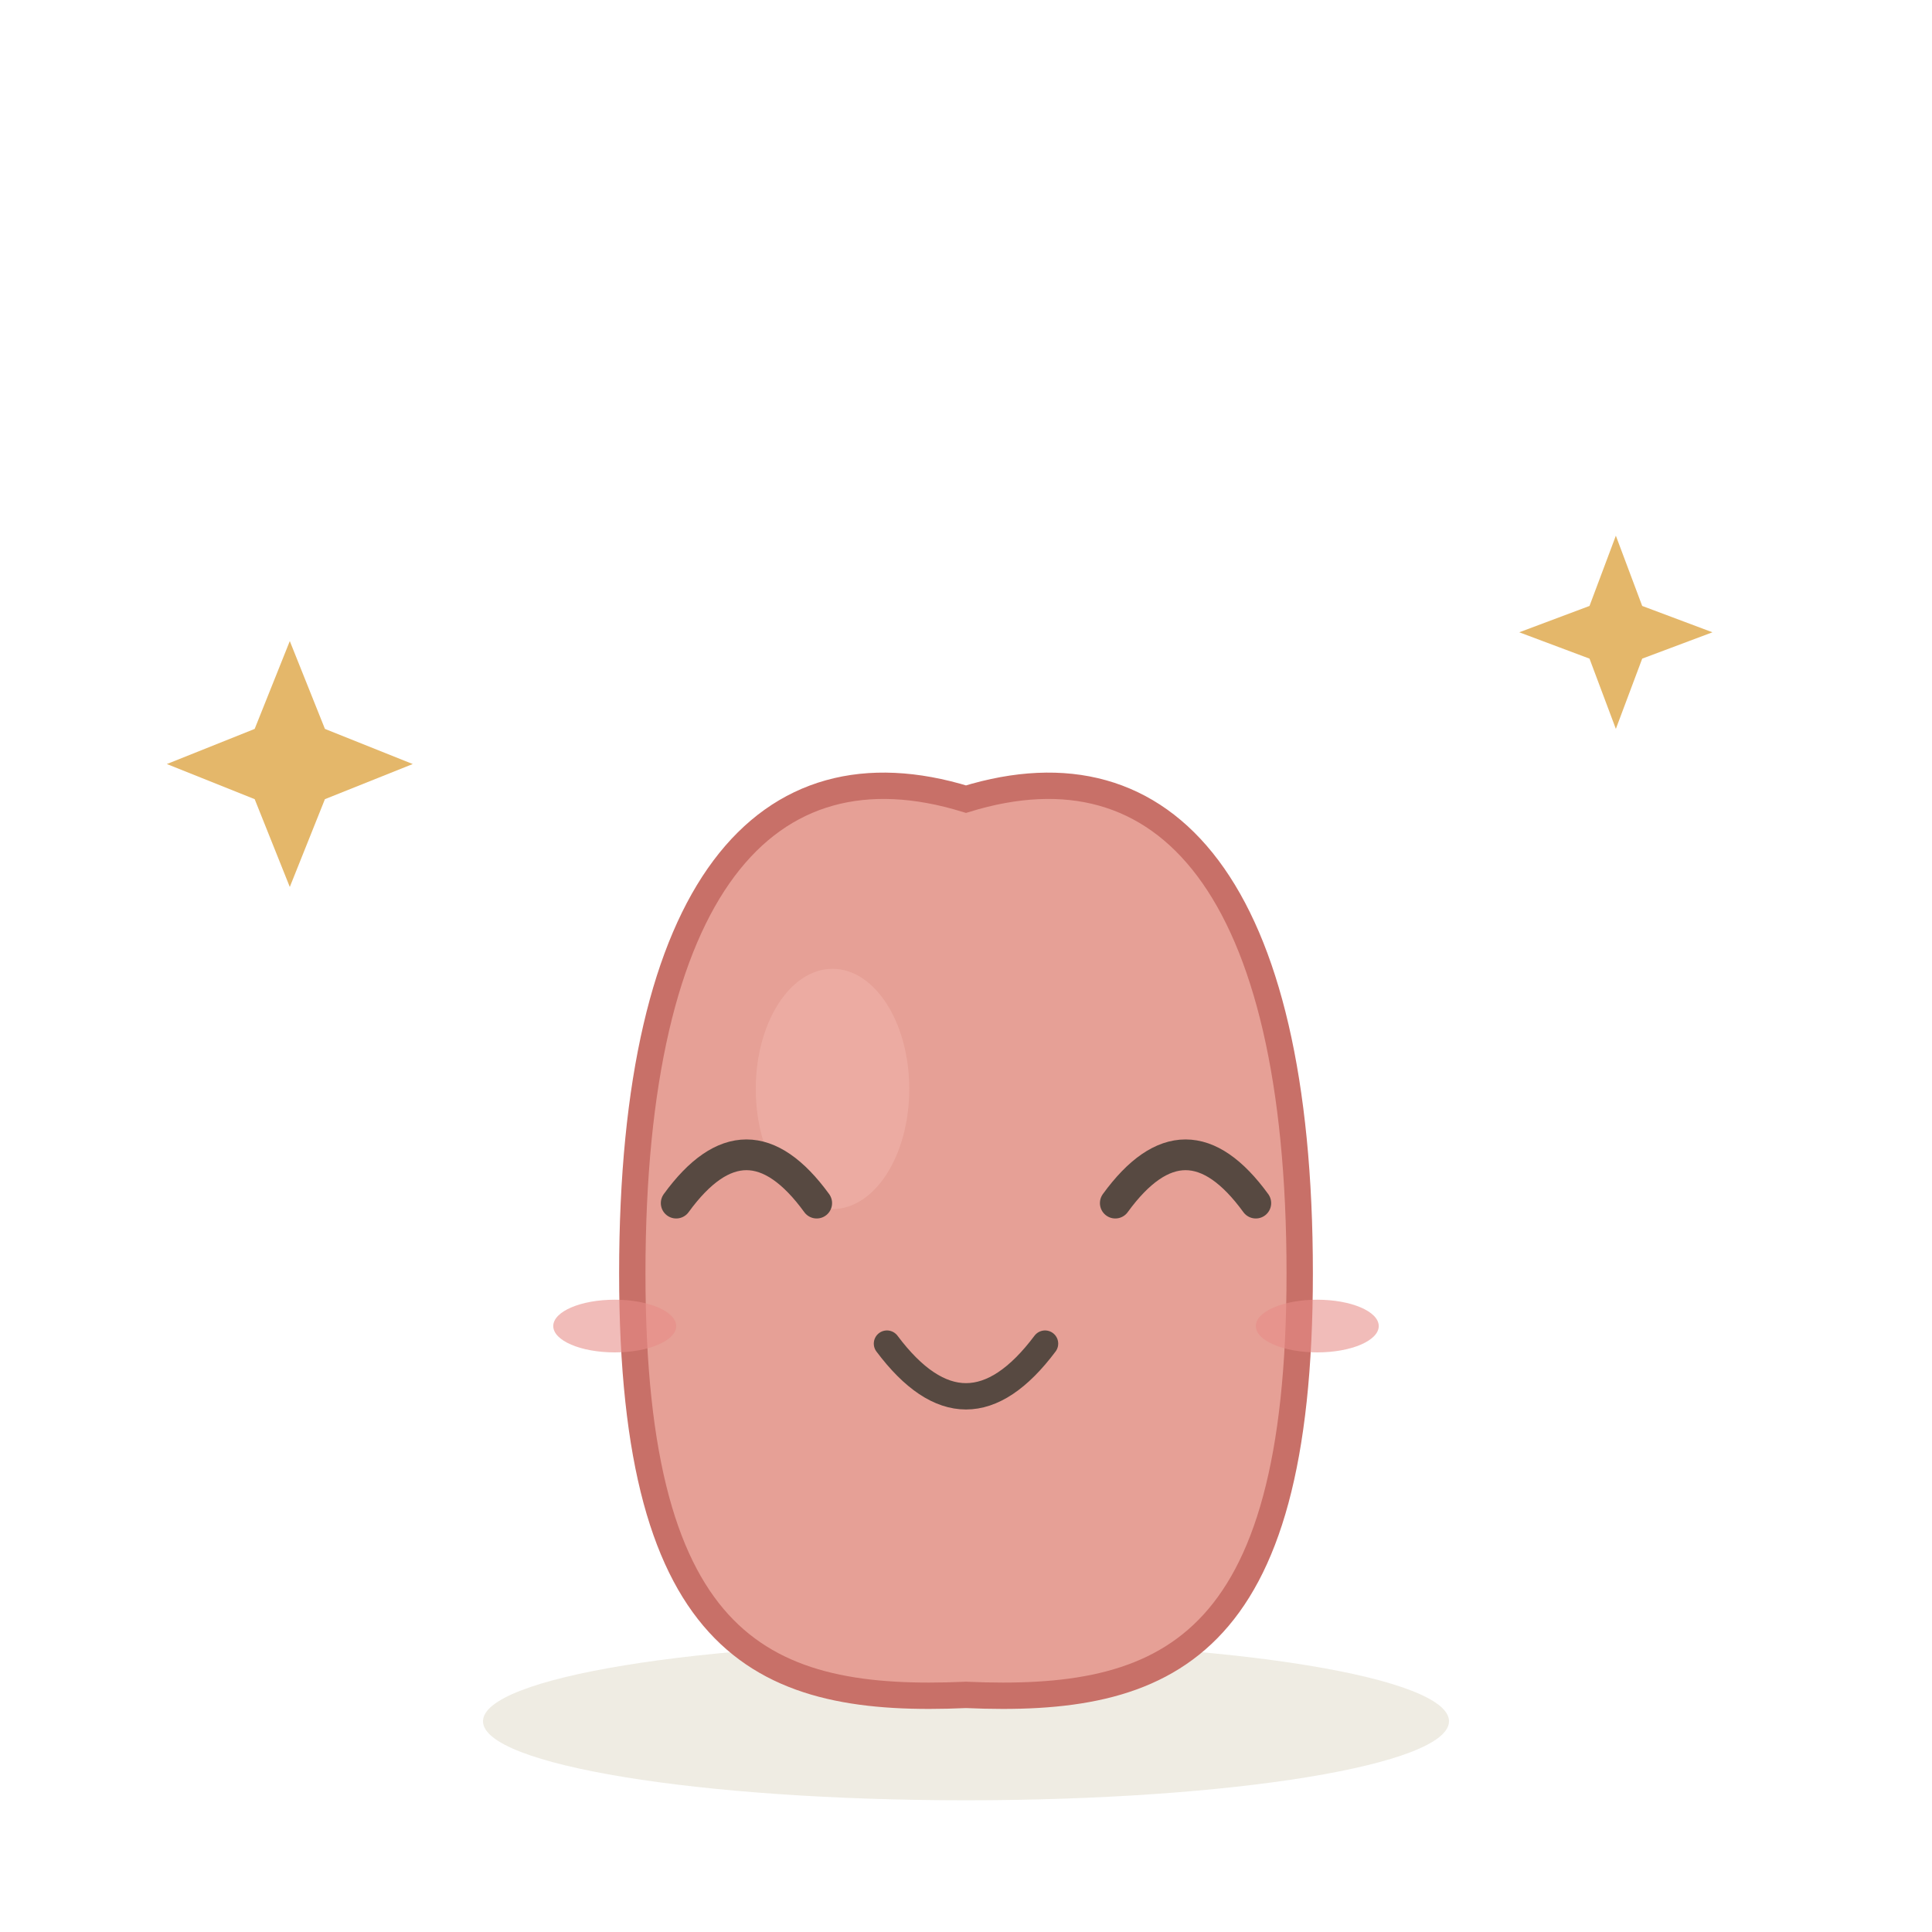
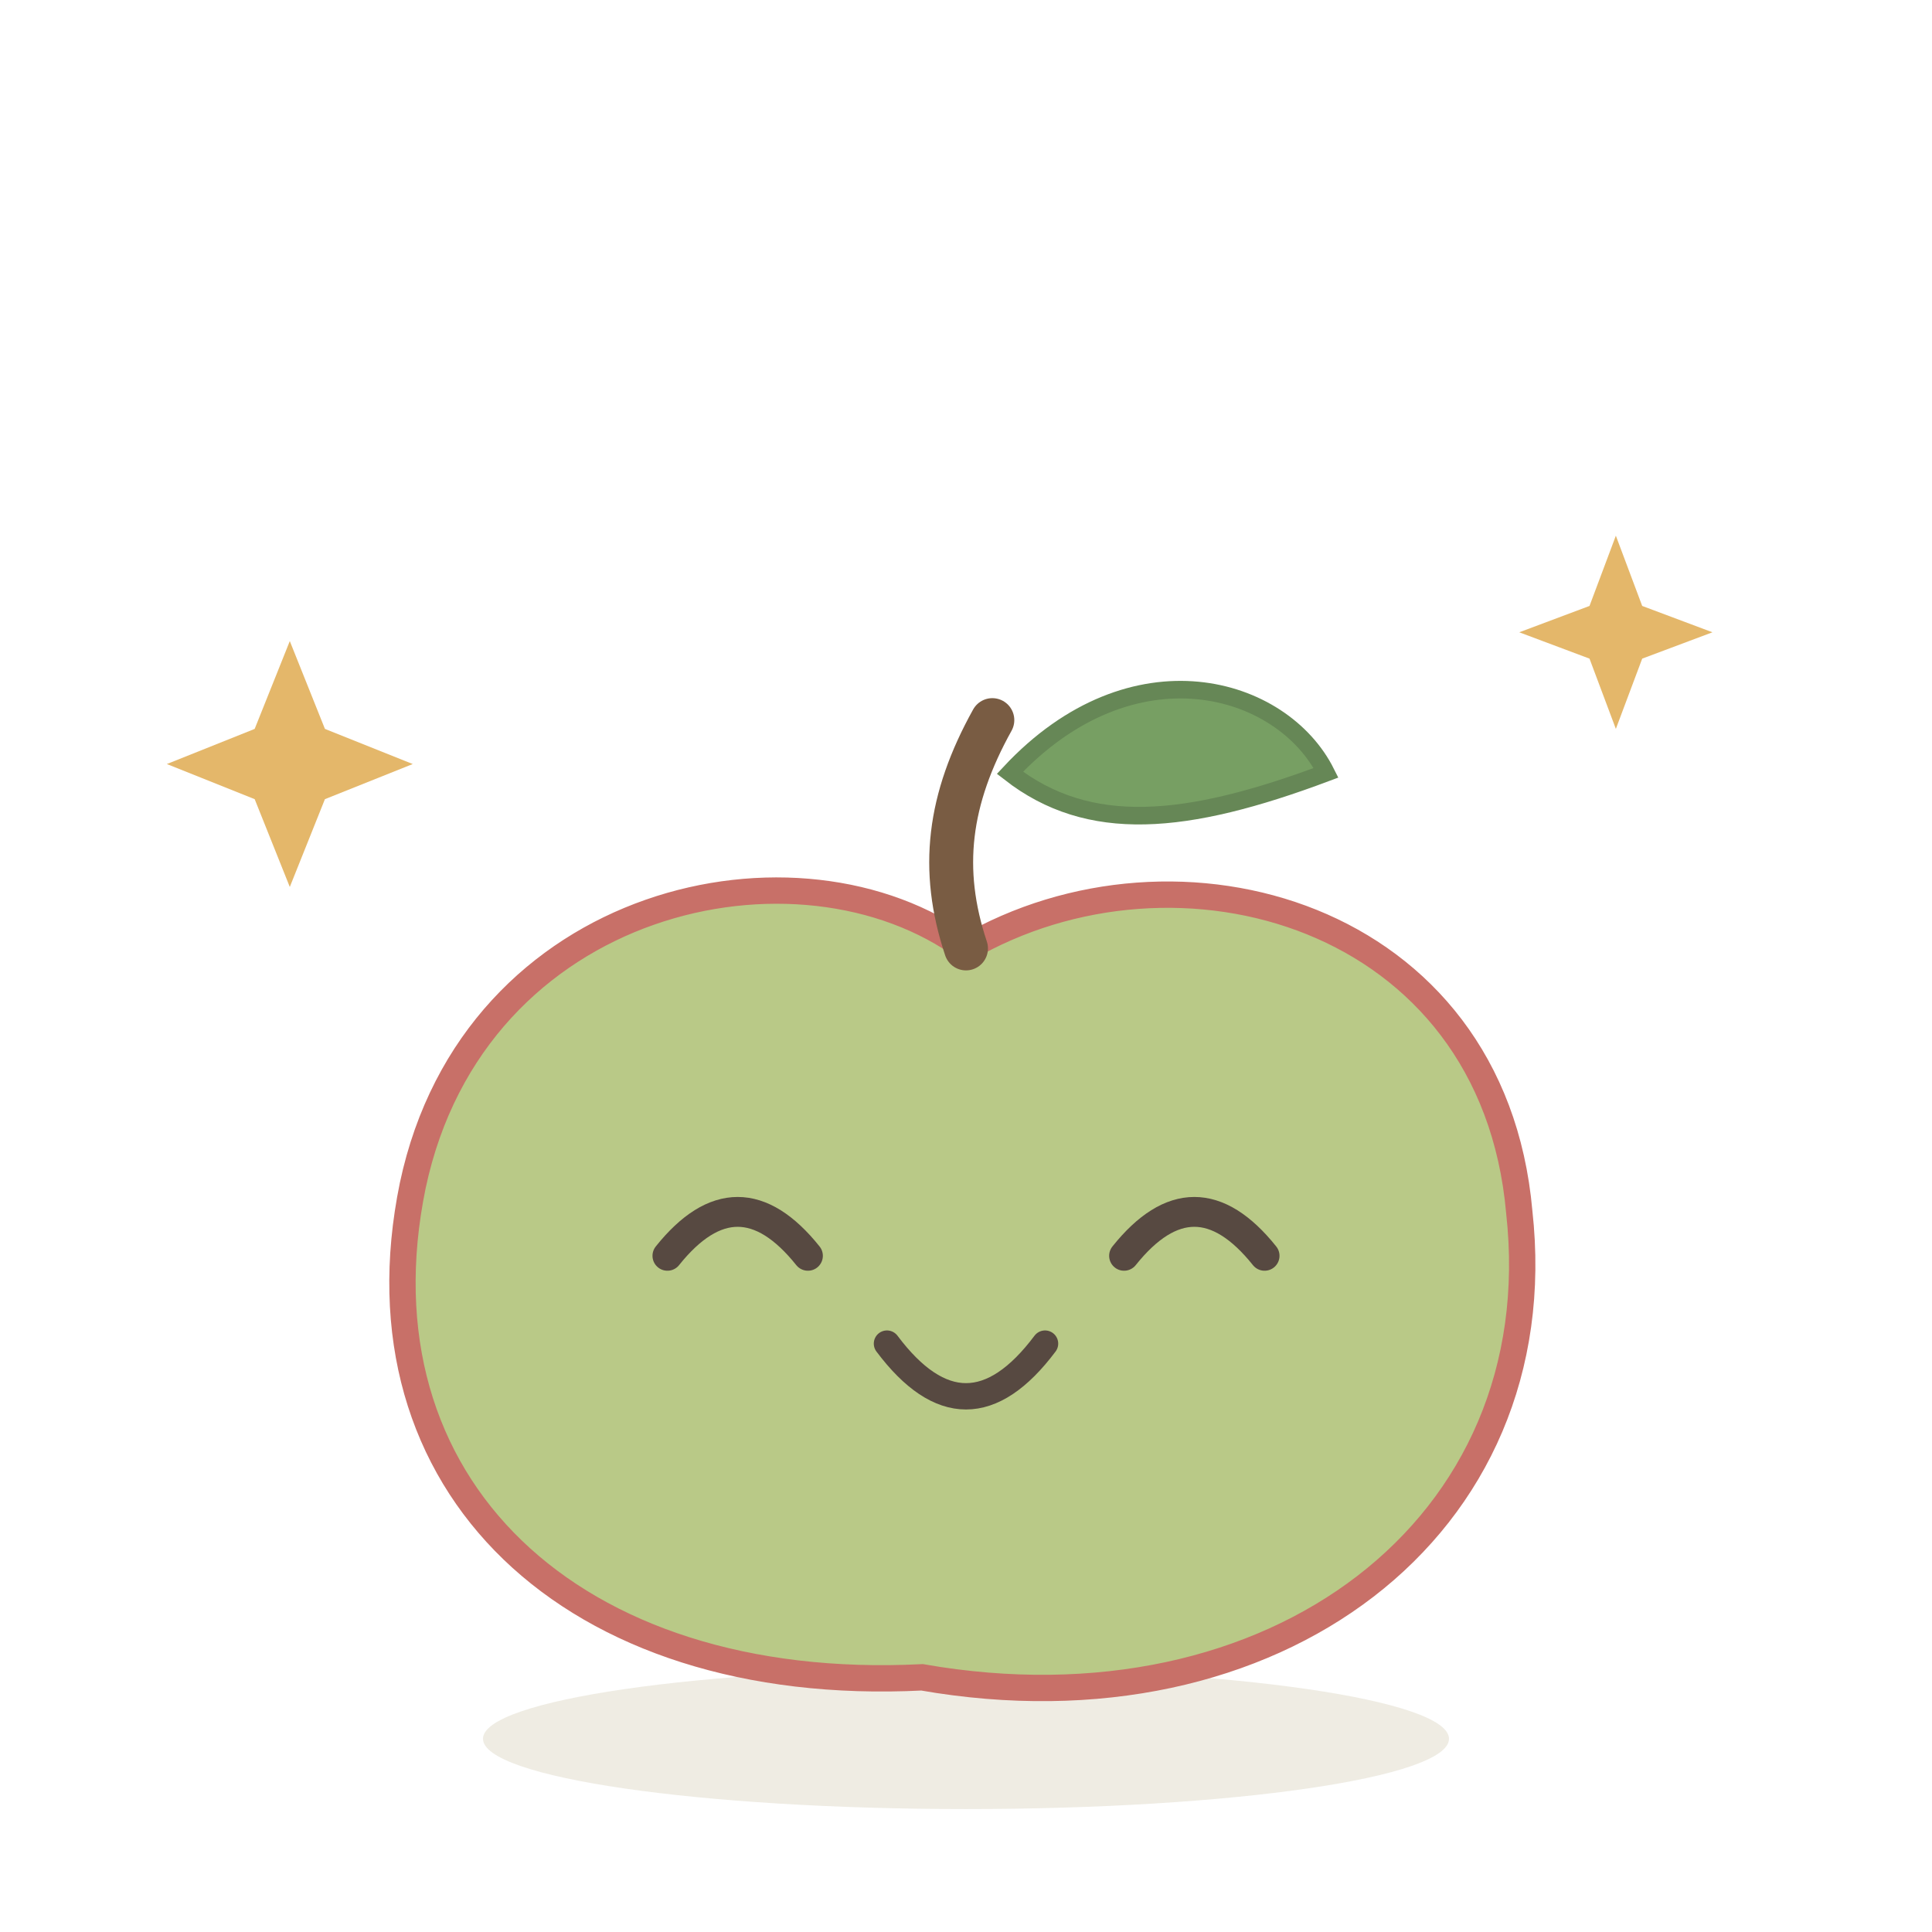
<svg xmlns="http://www.w3.org/2000/svg" width="220" height="220" viewBox="0 0 220 220" role="img">
-   <ellipse cx="110" cy="196" rx="55" ry="9" fill="#d8d2bd" opacity=".42" />
-   <path d="M72 145 C72 101,87.2 84,110 91 C132.8 84,148 101,148 145 C148 188,132.8 194,110 193 C87.2 194,72 188,72 145Z" fill="#e6a096" stroke="#c87068" stroke-width="3" />
-   <ellipse cx="94.8" cy="124" rx="8.74" ry="13.68" fill="#f5beb5" opacity=".38" />
-   <path d="M77 137q8-11 16 0m34 0q8-11 16 0" fill="none" stroke="#574941" stroke-width="3.5" stroke-linecap="round" />
-   <ellipse cx="70" cy="151" rx="7" ry="3" fill="#e78c87" opacity=".58" />
-   <ellipse cx="150" cy="151" rx="7" ry="3" fill="#e78c87" opacity=".58" />
+   <ellipse cx="110" cy="198" rx="55" ry="8" fill="#d8d2bd" opacity=".42" />
+   <path d="M110 108 C91 94,54 102,47 135 C40 169,65 193,105 191 C145 198,177 174,173 138 C170 104,134 94,110 108Z" fill="#b9c987" stroke="#c87068" stroke-width="3" />
+   <path d="M110 108 C107 99,108 91,113 82" fill="none" stroke="#795c43" stroke-width="5" stroke-linecap="round" />
+   <path d="M115 88 C129 73,146 78,151 88 C135 94,124 95,115 88Z" fill="#779f63" stroke="#668756" stroke-width="2" />
+   <path d="M76 143q8-10 16 0m36 0q8-10 16 0" fill="none" stroke="#574941" stroke-width="3.4" stroke-linecap="round" />
  <path d="M101 153q9 12 18 0" fill="none" stroke="#574941" stroke-width="3" stroke-linecap="round" />
  <path d="M33 73l4 10 10 4-10 4-4 10-4-10-10-4 10-4zm151-12l3 8 8 3-8 3-3 8-3-8-8-3 8-3z" fill="#e4b76a" />
</svg>
